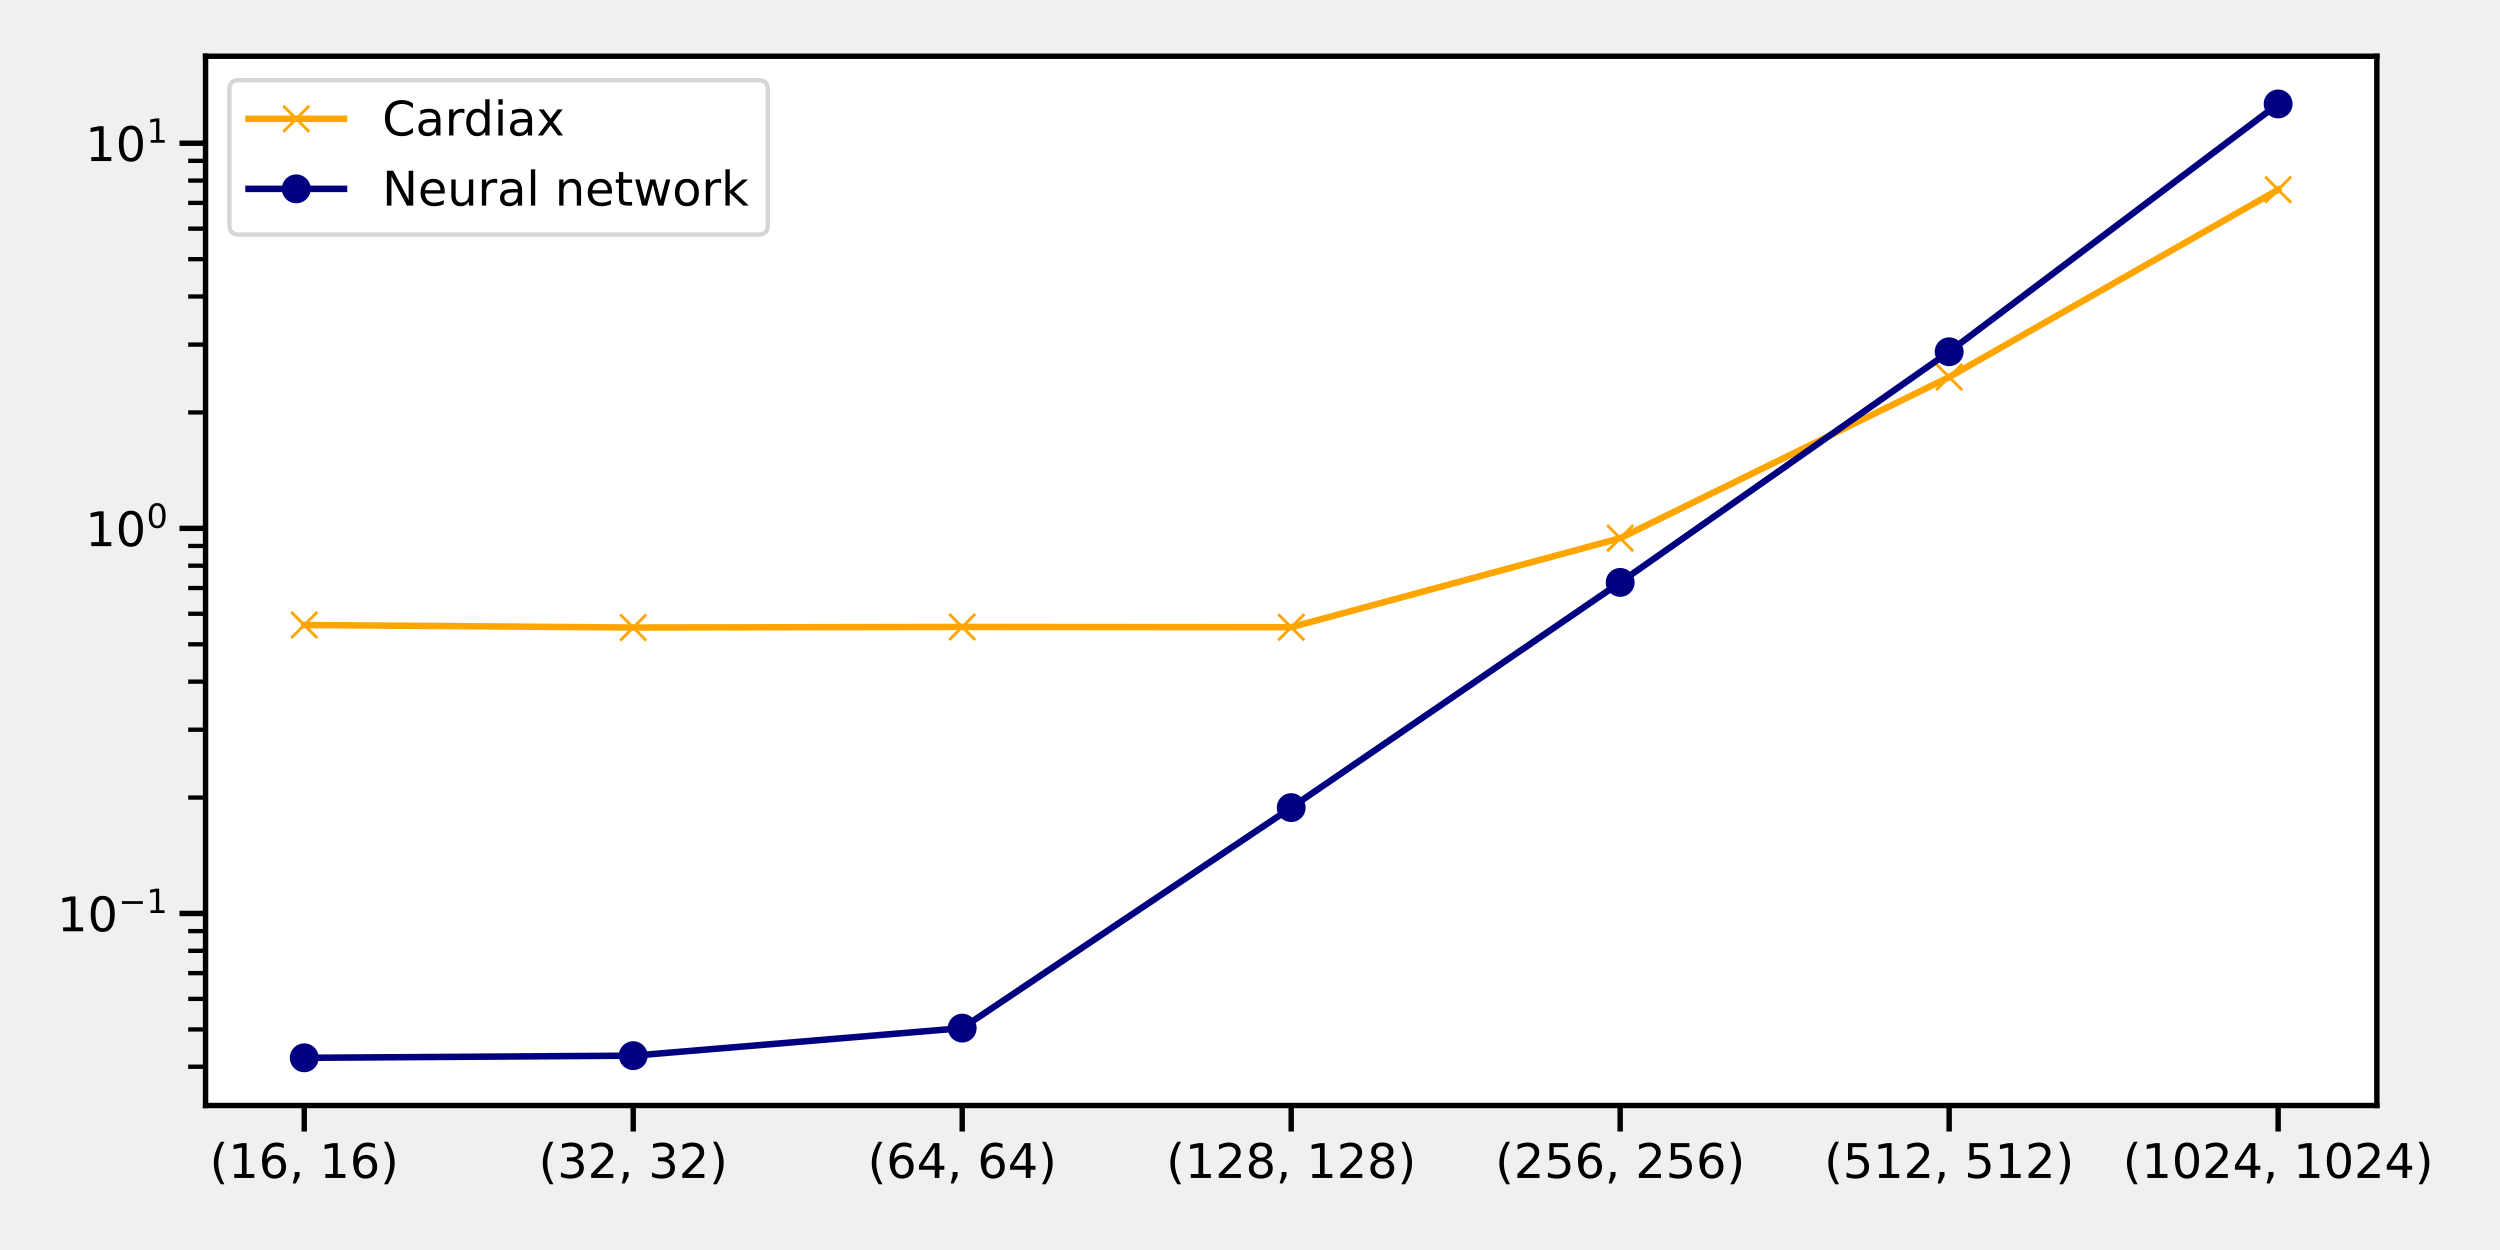
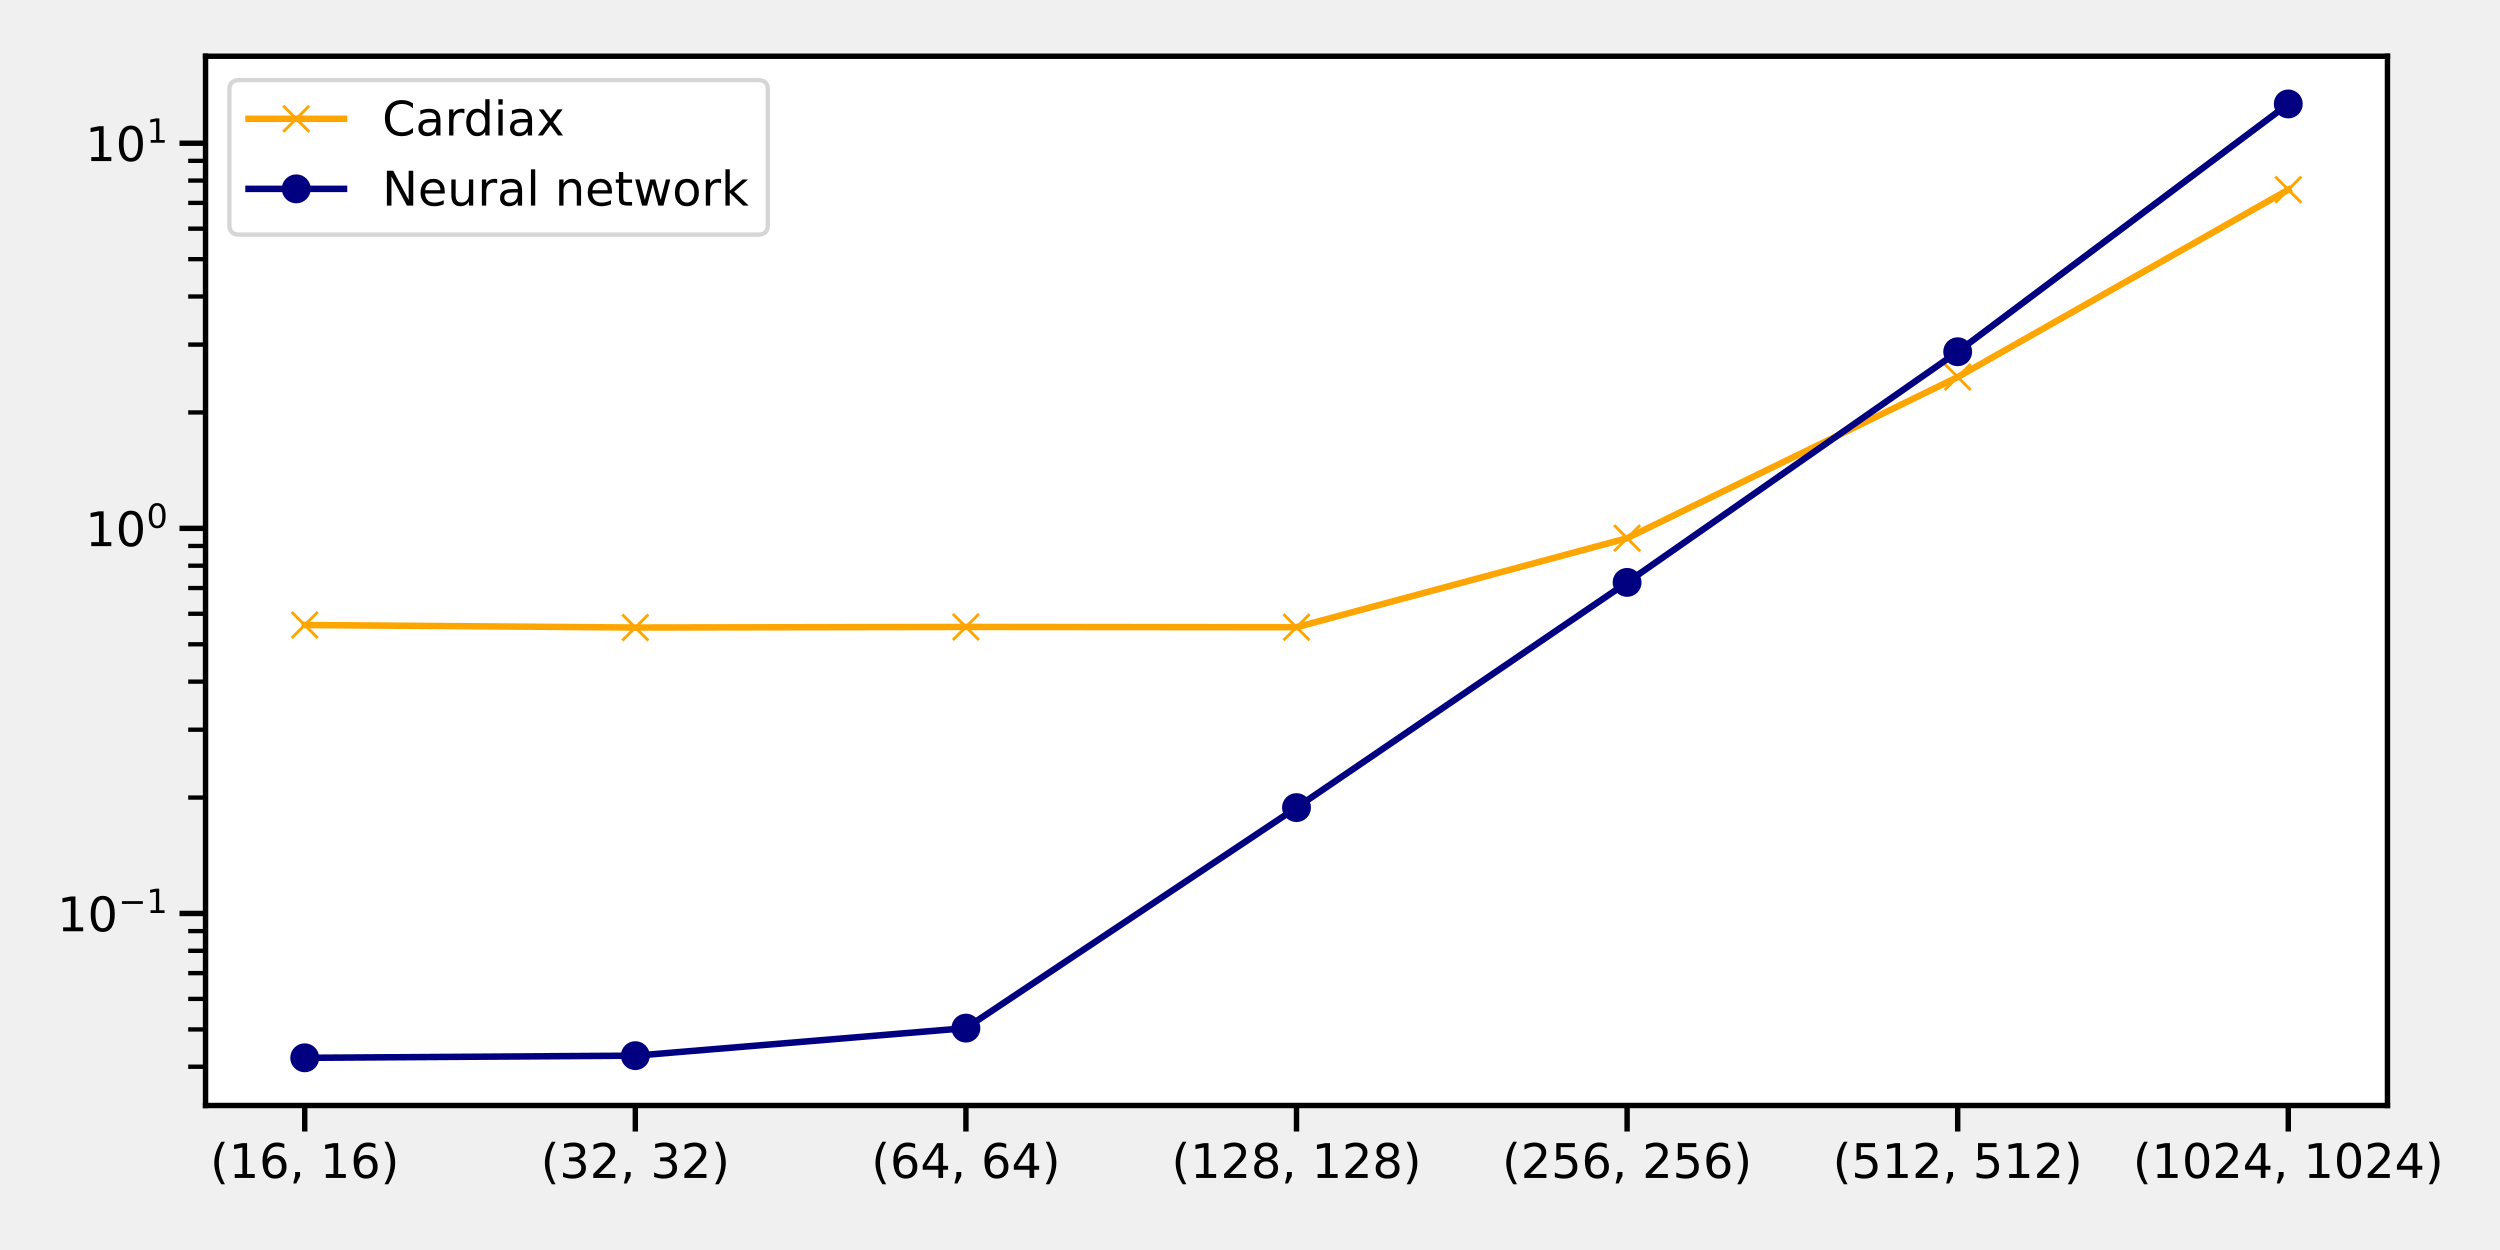
<svg xmlns="http://www.w3.org/2000/svg" xmlns:xlink="http://www.w3.org/1999/xlink" height="432pt" version="1.1" viewBox="0 0 864 432" width="864pt">
  <defs>
    <style type="text/css">*{stroke-linecap:butt;stroke-linejoin:round;}</style>
  </defs>
  <g id="figure_1">
    <g id="patch_1">
      <path d="M 0 432  L 864 432  L 864 0  L 0 0  z " style="fill:none;" />
    </g>
    <g id="axes_1">
      <g id="patch_2">
-         <path d="M 71.038 382.06  L 821.434 382.06  L 821.434 19.44  L 71.038 19.44  z " style="fill:#ffffff;" />
+         <path d="M 71.038 382.06  L 825.106 382.06  L 825.106 19.44  L 71.038 19.44  z " style="fill:#ffffff;" />
      </g>
      <g id="matplotlib.axis_1">
        <g id="xtick_1">
          <g id="line2d_1">
            <defs>
-               <path d="M 0 0  L 0 9  " id="me17845c377" style="stroke:#000000;stroke-width:1.875;" />
+               <path d="M 0 0  L 0 9  " id="m63e7206cd8" style="stroke:#000000;stroke-width:1.875;" />
            </defs>
            <g>
-               <use style="stroke:#000000;stroke-width:1.875;" x="105.147" xlink:href="#me17845c377" y="382.06" />
+               <use style="stroke:#000000;stroke-width:1.875;" x="105.314" xlink:href="#m63e7206cd8" y="382.06" />
            </g>
          </g>
          <g id="text_1">
-             <g transform="translate(72.4694 407.0974)scale(0.165 -0.165)">
+             <g transform="translate(72.63633 407.0974)scale(0.165 -0.165)">
              <defs>
                <path d="M 31 75.875  Q 24.469 64.656 21.281 53.656  Q 18.109 42.672 18.109 31.391  Q 18.109 20.125 21.312 9.062  Q 24.516 -2 31 -13.188  L 23.188 -13.188  Q 15.875 -1.703 12.234 9.375  Q 8.594 20.453 8.594 31.391  Q 8.594 42.281 12.203 53.312  Q 15.828 64.359 23.188 75.875  z " id="DejaVuSans-40" />
                <path d="M 12.406 8.297  L 28.516 8.297  L 28.516 63.922  L 10.984 60.406  L 10.984 69.391  L 28.422 72.906  L 38.281 72.906  L 38.281 8.297  L 54.391 8.297  L 54.391 0  L 12.406 0  z " id="DejaVuSans-49" />
                <path d="M 33.016 40.375  Q 26.375 40.375 22.484 35.828  Q 18.609 31.297 18.609 23.391  Q 18.609 15.531 22.484 10.953  Q 26.375 6.391 33.016 6.391  Q 39.656 6.391 43.531 10.953  Q 47.406 15.531 47.406 23.391  Q 47.406 31.297 43.531 35.828  Q 39.656 40.375 33.016 40.375  z M 52.594 71.297  L 52.594 62.312  Q 48.875 64.062 45.094 64.984  Q 41.312 65.922 37.594 65.922  Q 27.828 65.922 22.672 59.328  Q 17.531 52.734 16.797 39.406  Q 19.672 43.656 24.016 45.922  Q 28.375 48.188 33.594 48.188  Q 44.578 48.188 50.953 41.516  Q 57.328 34.859 57.328 23.391  Q 57.328 12.156 50.688 5.359  Q 44.047 -1.422 33.016 -1.422  Q 20.359 -1.422 13.672 8.266  Q 6.984 17.969 6.984 36.375  Q 6.984 53.656 15.188 63.938  Q 23.391 74.219 37.203 74.219  Q 40.922 74.219 44.703 73.484  Q 48.484 72.75 52.594 71.297  z " id="DejaVuSans-54" />
                <path d="M 11.719 12.406  L 22.016 12.406  L 22.016 4  L 14.016 -11.625  L 7.719 -11.625  L 11.719 4  z " id="DejaVuSans-44" />
                <path id="DejaVuSans-32" />
                <path d="M 8.016 75.875  L 15.828 75.875  Q 23.141 64.359 26.781 53.312  Q 30.422 42.281 30.422 31.391  Q 30.422 20.453 26.781 9.375  Q 23.141 -1.703 15.828 -13.188  L 8.016 -13.188  Q 14.5 -2 17.703 9.062  Q 20.906 20.125 20.906 31.391  Q 20.906 42.672 17.703 53.656  Q 14.5 64.656 8.016 75.875  z " id="DejaVuSans-41" />
              </defs>
              <use xlink:href="#DejaVuSans-40" />
              <use x="39.014" xlink:href="#DejaVuSans-49" />
              <use x="102.637" xlink:href="#DejaVuSans-54" />
              <use x="166.26" xlink:href="#DejaVuSans-44" />
              <use x="198.047" xlink:href="#DejaVuSans-32" />
              <use x="229.834" xlink:href="#DejaVuSans-49" />
              <use x="293.457" xlink:href="#DejaVuSans-54" />
              <use x="357.08" xlink:href="#DejaVuSans-41" />
            </g>
          </g>
        </g>
        <g id="xtick_2">
          <g id="line2d_2">
            <g>
-               <use style="stroke:#000000;stroke-width:1.875;" x="218.843" xlink:href="#me17845c377" y="382.06" />
+               <use style="stroke:#000000;stroke-width:1.875;" x="219.567" xlink:href="#m63e7206cd8" y="382.06" />
            </g>
          </g>
          <g id="text_2">
-             <g transform="translate(186.1657 407.0974)scale(0.165 -0.165)">
+             <g transform="translate(186.8891 407.0974)scale(0.165 -0.165)">
              <defs>
                <path d="M 40.578 39.312  Q 47.656 37.797 51.625 33  Q 55.609 28.219 55.609 21.188  Q 55.609 10.406 48.188 4.484  Q 40.766 -1.422 27.094 -1.422  Q 22.516 -1.422 17.656 -0.516  Q 12.797 0.391 7.625 2.203  L 7.625 11.719  Q 11.719 9.328 16.594 8.109  Q 21.484 6.891 26.812 6.891  Q 36.078 6.891 40.938 10.547  Q 45.797 14.203 45.797 21.188  Q 45.797 27.641 41.281 31.266  Q 36.766 34.906 28.719 34.906  L 20.219 34.906  L 20.219 43.016  L 29.109 43.016  Q 36.375 43.016 40.234 45.922  Q 44.094 48.828 44.094 54.297  Q 44.094 59.906 40.109 62.906  Q 36.141 65.922 28.719 65.922  Q 24.656 65.922 20.016 65.031  Q 15.375 64.156 9.812 62.312  L 9.812 71.094  Q 15.438 72.656 20.344 73.438  Q 25.25 74.219 29.594 74.219  Q 40.828 74.219 47.359 69.109  Q 53.906 64.016 53.906 55.328  Q 53.906 49.266 50.438 45.094  Q 46.969 40.922 40.578 39.312  z " id="DejaVuSans-51" />
                <path d="M 19.188 8.297  L 53.609 8.297  L 53.609 0  L 7.328 0  L 7.328 8.297  Q 12.938 14.109 22.625 23.891  Q 32.328 33.688 34.812 36.531  Q 39.547 41.844 41.422 45.531  Q 43.312 49.219 43.312 52.781  Q 43.312 58.594 39.234 62.25  Q 35.156 65.922 28.609 65.922  Q 23.969 65.922 18.812 64.312  Q 13.672 62.703 7.812 59.422  L 7.812 69.391  Q 13.766 71.781 18.938 73  Q 24.125 74.219 28.422 74.219  Q 39.75 74.219 46.484 68.547  Q 53.219 62.891 53.219 53.422  Q 53.219 48.922 51.531 44.891  Q 49.859 40.875 45.406 35.406  Q 44.188 33.984 37.641 27.219  Q 31.109 20.453 19.188 8.297  z " id="DejaVuSans-50" />
              </defs>
              <use xlink:href="#DejaVuSans-40" />
              <use x="39.014" xlink:href="#DejaVuSans-51" />
              <use x="102.637" xlink:href="#DejaVuSans-50" />
              <use x="166.26" xlink:href="#DejaVuSans-44" />
              <use x="198.047" xlink:href="#DejaVuSans-32" />
              <use x="229.834" xlink:href="#DejaVuSans-51" />
              <use x="293.457" xlink:href="#DejaVuSans-50" />
              <use x="357.08" xlink:href="#DejaVuSans-41" />
            </g>
          </g>
        </g>
        <g id="xtick_3">
          <g id="line2d_3">
            <g>
-               <use style="stroke:#000000;stroke-width:1.875;" x="332.54" xlink:href="#me17845c377" y="382.06" />
+               <use style="stroke:#000000;stroke-width:1.875;" x="333.82" xlink:href="#m63e7206cd8" y="382.06" />
            </g>
          </g>
          <g id="text_3">
-             <g transform="translate(299.862 407.0974)scale(0.165 -0.165)">
+             <g transform="translate(301.1418 407.0974)scale(0.165 -0.165)">
              <defs>
                <path d="M 37.797 64.312  L 12.891 25.391  L 37.797 25.391  z M 35.203 72.906  L 47.609 72.906  L 47.609 25.391  L 58.016 25.391  L 58.016 17.188  L 47.609 17.188  L 47.609 0  L 37.797 0  L 37.797 17.188  L 4.891 17.188  L 4.891 26.703  z " id="DejaVuSans-52" />
              </defs>
              <use xlink:href="#DejaVuSans-40" />
              <use x="39.014" xlink:href="#DejaVuSans-54" />
              <use x="102.637" xlink:href="#DejaVuSans-52" />
              <use x="166.26" xlink:href="#DejaVuSans-44" />
              <use x="198.047" xlink:href="#DejaVuSans-32" />
              <use x="229.834" xlink:href="#DejaVuSans-54" />
              <use x="293.457" xlink:href="#DejaVuSans-52" />
              <use x="357.08" xlink:href="#DejaVuSans-41" />
            </g>
          </g>
        </g>
        <g id="xtick_4">
          <g id="line2d_4">
            <g>
-               <use style="stroke:#000000;stroke-width:1.875;" x="446.236" xlink:href="#me17845c377" y="382.06" />
+               <use style="stroke:#000000;stroke-width:1.875;" x="448.072" xlink:href="#m63e7206cd8" y="382.06" />
            </g>
          </g>
          <g id="text_4">
-             <g transform="translate(403.0602 407.0974)scale(0.165 -0.165)">
+             <g transform="translate(404.8965 407.0974)scale(0.165 -0.165)">
              <defs>
                <path d="M 31.781 34.625  Q 24.75 34.625 20.719 30.859  Q 16.703 27.094 16.703 20.516  Q 16.703 13.922 20.719 10.156  Q 24.75 6.391 31.781 6.391  Q 38.812 6.391 42.859 10.172  Q 46.922 13.969 46.922 20.516  Q 46.922 27.094 42.891 30.859  Q 38.875 34.625 31.781 34.625  z M 21.922 38.812  Q 15.578 40.375 12.031 44.719  Q 8.5 49.078 8.5 55.328  Q 8.5 64.062 14.719 69.141  Q 20.953 74.219 31.781 74.219  Q 42.672 74.219 48.875 69.141  Q 55.078 64.062 55.078 55.328  Q 55.078 49.078 51.531 44.719  Q 48 40.375 41.703 38.812  Q 48.828 37.156 52.797 32.312  Q 56.781 27.484 56.781 20.516  Q 56.781 9.906 50.312 4.234  Q 43.844 -1.422 31.781 -1.422  Q 19.734 -1.422 13.25 4.234  Q 6.781 9.906 6.781 20.516  Q 6.781 27.484 10.781 32.312  Q 14.797 37.156 21.922 38.812  z M 18.312 54.391  Q 18.312 48.734 21.844 45.562  Q 25.391 42.391 31.781 42.391  Q 38.141 42.391 41.719 45.562  Q 45.312 48.734 45.312 54.391  Q 45.312 60.062 41.719 63.234  Q 38.141 66.406 31.781 66.406  Q 25.391 66.406 21.844 63.234  Q 18.312 60.062 18.312 54.391  z " id="DejaVuSans-56" />
              </defs>
              <use xlink:href="#DejaVuSans-40" />
              <use x="39.014" xlink:href="#DejaVuSans-49" />
              <use x="102.637" xlink:href="#DejaVuSans-50" />
              <use x="166.26" xlink:href="#DejaVuSans-56" />
              <use x="229.883" xlink:href="#DejaVuSans-44" />
              <use x="261.67" xlink:href="#DejaVuSans-32" />
              <use x="293.457" xlink:href="#DejaVuSans-49" />
              <use x="357.08" xlink:href="#DejaVuSans-50" />
              <use x="420.703" xlink:href="#DejaVuSans-56" />
              <use x="484.326" xlink:href="#DejaVuSans-41" />
            </g>
          </g>
        </g>
        <g id="xtick_5">
          <g id="line2d_5">
            <g>
-               <use style="stroke:#000000;stroke-width:1.875;" x="559.932" xlink:href="#me17845c377" y="382.06" />
+               <use style="stroke:#000000;stroke-width:1.875;" x="562.325" xlink:href="#m63e7206cd8" y="382.06" />
            </g>
          </g>
          <g id="text_5">
-             <g transform="translate(516.7565 407.0974)scale(0.165 -0.165)">
+             <g transform="translate(519.1492 407.0974)scale(0.165 -0.165)">
              <defs>
                <path d="M 10.797 72.906  L 49.516 72.906  L 49.516 64.594  L 19.828 64.594  L 19.828 46.734  Q 21.969 47.469 24.109 47.828  Q 26.266 48.188 28.422 48.188  Q 40.625 48.188 47.75 41.5  Q 54.891 34.812 54.891 23.391  Q 54.891 11.625 47.562 5.094  Q 40.234 -1.422 26.906 -1.422  Q 22.312 -1.422 17.547 -0.641  Q 12.797 0.141 7.719 1.703  L 7.719 11.625  Q 12.109 9.234 16.797 8.062  Q 21.484 6.891 26.703 6.891  Q 35.156 6.891 40.078 11.328  Q 45.016 15.766 45.016 23.391  Q 45.016 31 40.078 35.438  Q 35.156 39.891 26.703 39.891  Q 22.75 39.891 18.812 39.016  Q 14.891 38.141 10.797 36.281  z " id="DejaVuSans-53" />
              </defs>
              <use xlink:href="#DejaVuSans-40" />
              <use x="39.014" xlink:href="#DejaVuSans-50" />
              <use x="102.637" xlink:href="#DejaVuSans-53" />
              <use x="166.26" xlink:href="#DejaVuSans-54" />
              <use x="229.883" xlink:href="#DejaVuSans-44" />
              <use x="261.67" xlink:href="#DejaVuSans-32" />
              <use x="293.457" xlink:href="#DejaVuSans-50" />
              <use x="357.08" xlink:href="#DejaVuSans-53" />
              <use x="420.703" xlink:href="#DejaVuSans-54" />
              <use x="484.326" xlink:href="#DejaVuSans-41" />
            </g>
          </g>
        </g>
        <g id="xtick_6">
          <g id="line2d_6">
            <g>
-               <use style="stroke:#000000;stroke-width:1.875;" x="673.629" xlink:href="#me17845c377" y="382.06" />
+               <use style="stroke:#000000;stroke-width:1.875;" x="676.578" xlink:href="#m63e7206cd8" y="382.06" />
            </g>
          </g>
          <g id="text_6">
-             <g transform="translate(630.4528 407.0974)scale(0.165 -0.165)">
+             <g transform="translate(633.402 407.0974)scale(0.165 -0.165)">
              <use xlink:href="#DejaVuSans-40" />
              <use x="39.014" xlink:href="#DejaVuSans-53" />
              <use x="102.637" xlink:href="#DejaVuSans-49" />
              <use x="166.26" xlink:href="#DejaVuSans-50" />
              <use x="229.883" xlink:href="#DejaVuSans-44" />
              <use x="261.67" xlink:href="#DejaVuSans-32" />
              <use x="293.457" xlink:href="#DejaVuSans-53" />
              <use x="357.08" xlink:href="#DejaVuSans-49" />
              <use x="420.703" xlink:href="#DejaVuSans-50" />
              <use x="484.326" xlink:href="#DejaVuSans-41" />
            </g>
          </g>
        </g>
        <g id="xtick_7">
          <g id="line2d_7">
            <g>
-               <use style="stroke:#000000;stroke-width:1.875;" x="787.325" xlink:href="#me17845c377" y="382.06" />
+               <use style="stroke:#000000;stroke-width:1.875;" x="790.831" xlink:href="#m63e7206cd8" y="382.06" />
            </g>
          </g>
          <g id="text_7">
-             <g transform="translate(733.651 407.0974)scale(0.165 -0.165)">
+             <g transform="translate(737.1566 407.0974)scale(0.165 -0.165)">
              <defs>
                <path d="M 31.781 66.406  Q 24.172 66.406 20.328 58.906  Q 16.5 51.422 16.5 36.375  Q 16.5 21.391 20.328 13.891  Q 24.172 6.391 31.781 6.391  Q 39.453 6.391 43.281 13.891  Q 47.125 21.391 47.125 36.375  Q 47.125 51.422 43.281 58.906  Q 39.453 66.406 31.781 66.406  z M 31.781 74.219  Q 44.047 74.219 50.516 64.516  Q 56.984 54.828 56.984 36.375  Q 56.984 17.969 50.516 8.266  Q 44.047 -1.422 31.781 -1.422  Q 19.531 -1.422 13.062 8.266  Q 6.594 17.969 6.594 36.375  Q 6.594 54.828 13.062 64.516  Q 19.531 74.219 31.781 74.219  z " id="DejaVuSans-48" />
              </defs>
              <use xlink:href="#DejaVuSans-40" />
              <use x="39.014" xlink:href="#DejaVuSans-49" />
              <use x="102.637" xlink:href="#DejaVuSans-48" />
              <use x="166.26" xlink:href="#DejaVuSans-50" />
              <use x="229.883" xlink:href="#DejaVuSans-52" />
              <use x="293.506" xlink:href="#DejaVuSans-44" />
              <use x="325.293" xlink:href="#DejaVuSans-32" />
              <use x="357.08" xlink:href="#DejaVuSans-49" />
              <use x="420.703" xlink:href="#DejaVuSans-48" />
              <use x="484.326" xlink:href="#DejaVuSans-50" />
              <use x="547.949" xlink:href="#DejaVuSans-52" />
              <use x="611.572" xlink:href="#DejaVuSans-41" />
            </g>
          </g>
        </g>
      </g>
      <g id="matplotlib.axis_2">
        <g id="ytick_1">
          <g id="line2d_8">
            <defs>
-               <path d="M 0 0  L -9 0  " id="mf984bc9d2b" style="stroke:#000000;stroke-width:1.875;" />
+               <path d="M 0 0  L -9 0  " id="m25ecc609d2" style="stroke:#000000;stroke-width:1.875;" />
            </defs>
            <g>
-               <use style="stroke:#000000;stroke-width:1.875;" x="71.038" xlink:href="#mf984bc9d2b" y="315.697" />
+               <use style="stroke:#000000;stroke-width:1.875;" x="71.038" xlink:href="#m25ecc609d2" y="315.697" />
            </g>
          </g>
          <g id="text_8">
            <g transform="translate(19.76324 321.9659)scale(0.165 -0.165)">
              <defs>
                <path d="M 10.594 35.5  L 73.188 35.5  L 73.188 27.203  L 10.594 27.203  z " id="DejaVuSans-8722" />
              </defs>
              <use transform="translate(0 0.684375)" xlink:href="#DejaVuSans-49" />
              <use transform="translate(63.62305 0.684375)" xlink:href="#DejaVuSans-48" />
              <use transform="translate(128.2031 38.96563)scale(0.7)" xlink:href="#DejaVuSans-8722" />
              <use transform="translate(186.8555 38.96563)scale(0.7)" xlink:href="#DejaVuSans-49" />
            </g>
          </g>
        </g>
        <g id="ytick_2">
          <g id="line2d_9">
            <g>
-               <use style="stroke:#000000;stroke-width:1.875;" x="71.038" xlink:href="#mf984bc9d2b" y="182.598" />
+               <use style="stroke:#000000;stroke-width:1.875;" x="71.038" xlink:href="#m25ecc609d2" y="182.598" />
            </g>
          </g>
          <g id="text_9">
            <g transform="translate(29.49824 188.8665)scale(0.165 -0.165)">
              <use transform="translate(0 0.765625)" xlink:href="#DejaVuSans-49" />
              <use transform="translate(63.62305 0.765625)" xlink:href="#DejaVuSans-48" />
              <use transform="translate(128.2031 39.04688)scale(0.7)" xlink:href="#DejaVuSans-48" />
            </g>
          </g>
        </g>
        <g id="ytick_3">
          <g id="line2d_10">
            <g>
-               <use style="stroke:#000000;stroke-width:1.875;" x="71.038" xlink:href="#mf984bc9d2b" y="49.498" />
+               <use style="stroke:#000000;stroke-width:1.875;" x="71.038" xlink:href="#m25ecc609d2" y="49.498" />
            </g>
          </g>
          <g id="text_10">
            <g transform="translate(29.49824 55.76707)scale(0.165 -0.165)">
              <use transform="translate(0 0.684375)" xlink:href="#DejaVuSans-49" />
              <use transform="translate(63.62305 0.684375)" xlink:href="#DejaVuSans-48" />
              <use transform="translate(128.2031 38.96563)scale(0.7)" xlink:href="#DejaVuSans-49" />
            </g>
          </g>
        </g>
        <g id="ytick_4">
          <g id="line2d_11">
            <defs>
-               <path d="M 0 0  L -6 0  " id="mdd9a3e8e9e" style="stroke:#000000;stroke-width:1.5;" />
+               <path d="M 0 0  L -6 0  " id="m038cce6ec1" style="stroke:#000000;stroke-width:1.5;" />
            </defs>
            <g>
-               <use style="stroke:#000000;stroke-width:1.5;" x="71.038" xlink:href="#mdd9a3e8e9e" y="368.663" />
+               <use style="stroke:#000000;stroke-width:1.5;" x="71.038" xlink:href="#m038cce6ec1" y="368.663" />
            </g>
          </g>
        </g>
        <g id="ytick_5">
          <g id="line2d_12">
            <g>
-               <use style="stroke:#000000;stroke-width:1.5;" x="71.038" xlink:href="#mdd9a3e8e9e" y="355.764" />
+               <use style="stroke:#000000;stroke-width:1.5;" x="71.038" xlink:href="#m038cce6ec1" y="355.764" />
            </g>
          </g>
        </g>
        <g id="ytick_6">
          <g id="line2d_13">
            <g>
-               <use style="stroke:#000000;stroke-width:1.5;" x="71.038" xlink:href="#mdd9a3e8e9e" y="345.225" />
+               <use style="stroke:#000000;stroke-width:1.5;" x="71.038" xlink:href="#m038cce6ec1" y="345.225" />
            </g>
          </g>
        </g>
        <g id="ytick_7">
          <g id="line2d_14">
            <g>
-               <use style="stroke:#000000;stroke-width:1.5;" x="71.038" xlink:href="#mdd9a3e8e9e" y="336.315" />
+               <use style="stroke:#000000;stroke-width:1.5;" x="71.038" xlink:href="#m038cce6ec1" y="336.315" />
            </g>
          </g>
        </g>
        <g id="ytick_8">
          <g id="line2d_15">
            <g>
-               <use style="stroke:#000000;stroke-width:1.5;" x="71.038" xlink:href="#mdd9a3e8e9e" y="328.596" />
+               <use style="stroke:#000000;stroke-width:1.5;" x="71.038" xlink:href="#m038cce6ec1" y="328.596" />
            </g>
          </g>
        </g>
        <g id="ytick_9">
          <g id="line2d_16">
            <g>
-               <use style="stroke:#000000;stroke-width:1.5;" x="71.038" xlink:href="#mdd9a3e8e9e" y="321.787" />
+               <use style="stroke:#000000;stroke-width:1.5;" x="71.038" xlink:href="#m038cce6ec1" y="321.787" />
            </g>
          </g>
        </g>
        <g id="ytick_10">
          <g id="line2d_17">
            <g>
-               <use style="stroke:#000000;stroke-width:1.5;" x="71.038" xlink:href="#mdd9a3e8e9e" y="275.63" />
+               <use style="stroke:#000000;stroke-width:1.5;" x="71.038" xlink:href="#m038cce6ec1" y="275.63" />
            </g>
          </g>
        </g>
        <g id="ytick_11">
          <g id="line2d_18">
            <g>
-               <use style="stroke:#000000;stroke-width:1.5;" x="71.038" xlink:href="#mdd9a3e8e9e" y="252.193" />
+               <use style="stroke:#000000;stroke-width:1.5;" x="71.038" xlink:href="#m038cce6ec1" y="252.193" />
            </g>
          </g>
        </g>
        <g id="ytick_12">
          <g id="line2d_19">
            <g>
-               <use style="stroke:#000000;stroke-width:1.5;" x="71.038" xlink:href="#mdd9a3e8e9e" y="235.563" />
+               <use style="stroke:#000000;stroke-width:1.5;" x="71.038" xlink:href="#m038cce6ec1" y="235.563" />
            </g>
          </g>
        </g>
        <g id="ytick_13">
          <g id="line2d_20">
            <g>
-               <use style="stroke:#000000;stroke-width:1.5;" x="71.038" xlink:href="#mdd9a3e8e9e" y="222.665" />
+               <use style="stroke:#000000;stroke-width:1.5;" x="71.038" xlink:href="#m038cce6ec1" y="222.665" />
            </g>
          </g>
        </g>
        <g id="ytick_14">
          <g id="line2d_21">
            <g>
-               <use style="stroke:#000000;stroke-width:1.5;" x="71.038" xlink:href="#mdd9a3e8e9e" y="212.126" />
+               <use style="stroke:#000000;stroke-width:1.5;" x="71.038" xlink:href="#m038cce6ec1" y="212.126" />
            </g>
          </g>
        </g>
        <g id="ytick_15">
          <g id="line2d_22">
            <g>
-               <use style="stroke:#000000;stroke-width:1.5;" x="71.038" xlink:href="#mdd9a3e8e9e" y="203.215" />
+               <use style="stroke:#000000;stroke-width:1.5;" x="71.038" xlink:href="#m038cce6ec1" y="203.215" />
            </g>
          </g>
        </g>
        <g id="ytick_16">
          <g id="line2d_23">
            <g>
-               <use style="stroke:#000000;stroke-width:1.5;" x="71.038" xlink:href="#mdd9a3e8e9e" y="195.496" />
+               <use style="stroke:#000000;stroke-width:1.5;" x="71.038" xlink:href="#m038cce6ec1" y="195.496" />
            </g>
          </g>
        </g>
        <g id="ytick_17">
          <g id="line2d_24">
            <g>
-               <use style="stroke:#000000;stroke-width:1.5;" x="71.038" xlink:href="#mdd9a3e8e9e" y="188.688" />
+               <use style="stroke:#000000;stroke-width:1.5;" x="71.038" xlink:href="#m038cce6ec1" y="188.688" />
            </g>
          </g>
        </g>
        <g id="ytick_18">
          <g id="line2d_25">
            <g>
-               <use style="stroke:#000000;stroke-width:1.5;" x="71.038" xlink:href="#mdd9a3e8e9e" y="142.531" />
+               <use style="stroke:#000000;stroke-width:1.5;" x="71.038" xlink:href="#m038cce6ec1" y="142.531" />
            </g>
          </g>
        </g>
        <g id="ytick_19">
          <g id="line2d_26">
            <g>
-               <use style="stroke:#000000;stroke-width:1.5;" x="71.038" xlink:href="#mdd9a3e8e9e" y="119.093" />
+               <use style="stroke:#000000;stroke-width:1.5;" x="71.038" xlink:href="#m038cce6ec1" y="119.093" />
            </g>
          </g>
        </g>
        <g id="ytick_20">
          <g id="line2d_27">
            <g>
-               <use style="stroke:#000000;stroke-width:1.5;" x="71.038" xlink:href="#mdd9a3e8e9e" y="102.464" />
+               <use style="stroke:#000000;stroke-width:1.5;" x="71.038" xlink:href="#m038cce6ec1" y="102.464" />
            </g>
          </g>
        </g>
        <g id="ytick_21">
          <g id="line2d_28">
            <g>
-               <use style="stroke:#000000;stroke-width:1.5;" x="71.038" xlink:href="#mdd9a3e8e9e" y="89.565" />
+               <use style="stroke:#000000;stroke-width:1.5;" x="71.038" xlink:href="#m038cce6ec1" y="89.565" />
            </g>
          </g>
        </g>
        <g id="ytick_22">
          <g id="line2d_29">
            <g>
-               <use style="stroke:#000000;stroke-width:1.5;" x="71.038" xlink:href="#mdd9a3e8e9e" y="79.026" />
+               <use style="stroke:#000000;stroke-width:1.5;" x="71.038" xlink:href="#m038cce6ec1" y="79.026" />
            </g>
          </g>
        </g>
        <g id="ytick_23">
          <g id="line2d_30">
            <g>
-               <use style="stroke:#000000;stroke-width:1.5;" x="71.038" xlink:href="#mdd9a3e8e9e" y="70.116" />
+               <use style="stroke:#000000;stroke-width:1.5;" x="71.038" xlink:href="#m038cce6ec1" y="70.116" />
            </g>
          </g>
        </g>
        <g id="ytick_24">
          <g id="line2d_31">
            <g>
-               <use style="stroke:#000000;stroke-width:1.5;" x="71.038" xlink:href="#mdd9a3e8e9e" y="62.397" />
+               <use style="stroke:#000000;stroke-width:1.5;" x="71.038" xlink:href="#m038cce6ec1" y="62.397" />
            </g>
          </g>
        </g>
        <g id="ytick_25">
          <g id="line2d_32">
            <g>
-               <use style="stroke:#000000;stroke-width:1.5;" x="71.038" xlink:href="#mdd9a3e8e9e" y="55.589" />
+               <use style="stroke:#000000;stroke-width:1.5;" x="71.038" xlink:href="#m038cce6ec1" y="55.589" />
            </g>
          </g>
        </g>
      </g>
      <g id="line2d_33">
-         <path clip-path="url(#p7fbff8f0db)" d="M 105.147 216.006  L 218.843 216.87  L 332.54 216.671  L 446.236 216.771  L 559.932 185.994  L 673.629 130.312  L 787.325 65.557  " style="fill:none;stroke:#ffa500;stroke-linecap:square;stroke-width:2.25;" />
+         <path clip-path="url(#p5ac8c84d99)" d="M 105.314 216.006  L 219.567 216.87  L 333.82 216.671  L 448.072 216.771  L 562.325 185.994  L 676.578 130.312  L 790.831 65.557  " style="fill:none;stroke:#ffa500;stroke-linecap:square;stroke-width:2.25;" />
        <defs>
-           <path d="M -4.5 4.5  L 4.5 -4.5  M -4.5 -4.5  L 4.5 4.5  " id="m97273e7689" style="stroke:#ffa500;" />
+           <path d="M -4.5 4.5  L 4.5 -4.5  M -4.5 -4.5  L 4.5 4.5  " id="m08e77c77e6" style="stroke:#ffa500;" />
        </defs>
-         <g clip-path="url(#p7fbff8f0db)">
-           <use style="fill:#ffa500;stroke:#ffa500;" x="105.147" xlink:href="#m97273e7689" y="216.006" />
-           <use style="fill:#ffa500;stroke:#ffa500;" x="218.843" xlink:href="#m97273e7689" y="216.87" />
-           <use style="fill:#ffa500;stroke:#ffa500;" x="332.54" xlink:href="#m97273e7689" y="216.671" />
-           <use style="fill:#ffa500;stroke:#ffa500;" x="446.236" xlink:href="#m97273e7689" y="216.771" />
-           <use style="fill:#ffa500;stroke:#ffa500;" x="559.932" xlink:href="#m97273e7689" y="185.994" />
-           <use style="fill:#ffa500;stroke:#ffa500;" x="673.629" xlink:href="#m97273e7689" y="130.312" />
-           <use style="fill:#ffa500;stroke:#ffa500;" x="787.325" xlink:href="#m97273e7689" y="65.557" />
+         <g clip-path="url(#p5ac8c84d99)">
+           <use style="fill:#ffa500;stroke:#ffa500;" x="105.314" xlink:href="#m08e77c77e6" y="216.006" />
+           <use style="fill:#ffa500;stroke:#ffa500;" x="219.567" xlink:href="#m08e77c77e6" y="216.87" />
+           <use style="fill:#ffa500;stroke:#ffa500;" x="333.82" xlink:href="#m08e77c77e6" y="216.671" />
+           <use style="fill:#ffa500;stroke:#ffa500;" x="448.072" xlink:href="#m08e77c77e6" y="216.771" />
+           <use style="fill:#ffa500;stroke:#ffa500;" x="562.325" xlink:href="#m08e77c77e6" y="185.994" />
+           <use style="fill:#ffa500;stroke:#ffa500;" x="676.578" xlink:href="#m08e77c77e6" y="130.312" />
+           <use style="fill:#ffa500;stroke:#ffa500;" x="790.831" xlink:href="#m08e77c77e6" y="65.557" />
        </g>
      </g>
      <g id="line2d_34">
-         <path clip-path="url(#p7fbff8f0db)" d="M 105.147 365.577  L 218.843 364.836  L 332.54 355.316  L 446.236 279.11  L 559.932 201.278  L 673.629 121.565  L 787.325 35.923  " style="fill:none;stroke:#000080;stroke-linecap:square;stroke-width:2.25;" />
+         <path clip-path="url(#p5ac8c84d99)" d="M 105.314 365.577  L 219.567 364.836  L 333.82 355.316  L 448.072 279.11  L 562.325 201.278  L 676.578 121.565  L 790.831 35.923  " style="fill:none;stroke:#000080;stroke-linecap:square;stroke-width:2.25;" />
        <defs>
-           <path d="M 0 4.5  C 1.193 4.5 2.338 4.026 3.182 3.182  C 4.026 2.338 4.5 1.193 4.5 0  C 4.5 -1.193 4.026 -2.338 3.182 -3.182  C 2.338 -4.026 1.193 -4.5 0 -4.5  C -1.193 -4.5 -2.338 -4.026 -3.182 -3.182  C -4.026 -2.338 -4.5 -1.193 -4.5 0  C -4.5 1.193 -4.026 2.338 -3.182 3.182  C -2.338 4.026 -1.193 4.5 0 4.5  z " id="me0c0a2fb30" style="stroke:#000080;" />
+           <path d="M 0 4.5  C 1.193 4.5 2.338 4.026 3.182 3.182  C 4.026 2.338 4.5 1.193 4.5 0  C 4.5 -1.193 4.026 -2.338 3.182 -3.182  C 2.338 -4.026 1.193 -4.5 0 -4.5  C -1.193 -4.5 -2.338 -4.026 -3.182 -3.182  C -4.026 -2.338 -4.5 -1.193 -4.5 0  C -4.5 1.193 -4.026 2.338 -3.182 3.182  C -2.338 4.026 -1.193 4.5 0 4.5  z " id="mbae51d92d0" style="stroke:#000080;" />
        </defs>
-         <g clip-path="url(#p7fbff8f0db)">
-           <use style="fill:#000080;stroke:#000080;" x="105.147" xlink:href="#me0c0a2fb30" y="365.577" />
-           <use style="fill:#000080;stroke:#000080;" x="218.843" xlink:href="#me0c0a2fb30" y="364.836" />
-           <use style="fill:#000080;stroke:#000080;" x="332.54" xlink:href="#me0c0a2fb30" y="355.316" />
-           <use style="fill:#000080;stroke:#000080;" x="446.236" xlink:href="#me0c0a2fb30" y="279.11" />
-           <use style="fill:#000080;stroke:#000080;" x="559.932" xlink:href="#me0c0a2fb30" y="201.278" />
-           <use style="fill:#000080;stroke:#000080;" x="673.629" xlink:href="#me0c0a2fb30" y="121.565" />
-           <use style="fill:#000080;stroke:#000080;" x="787.325" xlink:href="#me0c0a2fb30" y="35.923" />
+         <g clip-path="url(#p5ac8c84d99)">
+           <use style="fill:#000080;stroke:#000080;" x="105.314" xlink:href="#mbae51d92d0" y="365.577" />
+           <use style="fill:#000080;stroke:#000080;" x="219.567" xlink:href="#mbae51d92d0" y="364.836" />
+           <use style="fill:#000080;stroke:#000080;" x="333.82" xlink:href="#mbae51d92d0" y="355.316" />
+           <use style="fill:#000080;stroke:#000080;" x="448.072" xlink:href="#mbae51d92d0" y="279.11" />
+           <use style="fill:#000080;stroke:#000080;" x="562.325" xlink:href="#mbae51d92d0" y="201.278" />
+           <use style="fill:#000080;stroke:#000080;" x="676.578" xlink:href="#mbae51d92d0" y="121.565" />
+           <use style="fill:#000080;stroke:#000080;" x="790.831" xlink:href="#mbae51d92d0" y="35.923" />
        </g>
      </g>
      <g id="patch_3">
        <path d="M 71.038 382.06  L 71.038 19.44  " style="fill:none;stroke:#000000;stroke-linecap:square;stroke-linejoin:miter;stroke-width:1.875;" />
      </g>
      <g id="patch_4">
-         <path d="M 821.434 382.06  L 821.434 19.44  " style="fill:none;stroke:#000000;stroke-linecap:square;stroke-linejoin:miter;stroke-width:1.875;" />
+         <path d="M 825.106 382.06  L 825.106 19.44  " style="fill:none;stroke:#000000;stroke-linecap:square;stroke-linejoin:miter;stroke-width:1.875;" />
      </g>
      <g id="patch_5">
-         <path d="M 71.038 382.06  L 821.434 382.06  " style="fill:none;stroke:#000000;stroke-linecap:square;stroke-linejoin:miter;stroke-width:1.875;" />
+         <path d="M 71.038 382.06  L 825.106 382.06  " style="fill:none;stroke:#000000;stroke-linecap:square;stroke-linejoin:miter;stroke-width:1.875;" />
      </g>
      <g id="patch_6">
-         <path d="M 71.038 19.44  L 821.434 19.44  " style="fill:none;stroke:#000000;stroke-linecap:square;stroke-linejoin:miter;stroke-width:1.875;" />
+         <path d="M 71.038 19.44  L 825.106 19.44  " style="fill:none;stroke:#000000;stroke-linecap:square;stroke-linejoin:miter;stroke-width:1.875;" />
      </g>
      <g id="legend_1">
        <g id="patch_7">
          <path d="M 82.588 81.078  L 262.07 81.078  Q 265.37 81.078 265.37 77.778  L 265.37 30.99  Q 265.37 27.69 262.07 27.69  L 82.588 27.69  Q 79.288 27.69 79.288 30.99  L 79.288 77.778  Q 79.288 81.078 82.588 81.078  z " style="fill:#ffffff;opacity:0.8;stroke:#cccccc;stroke-linejoin:miter;stroke-width:1.5;" />
        </g>
        <g id="line2d_35">
          <path d="M 85.888 41.052  L 118.888 41.052  " style="fill:none;stroke:#ffa500;stroke-linecap:square;stroke-width:2.25;" />
        </g>
        <g id="line2d_36">
          <g>
-             <use style="fill:#ffa500;stroke:#ffa500;" x="102.388" xlink:href="#m97273e7689" y="41.052" />
+             <use style="fill:#ffa500;stroke:#ffa500;" x="102.388" xlink:href="#m08e77c77e6" y="41.052" />
          </g>
        </g>
        <g id="text_11">
          <g transform="translate(132.0882 46.82742)scale(0.165 -0.165)">
            <defs>
              <path d="M 64.406 67.281  L 64.406 56.891  Q 59.422 61.531 53.781 63.812  Q 48.141 66.109 41.797 66.109  Q 29.297 66.109 22.656 58.469  Q 16.016 50.828 16.016 36.375  Q 16.016 21.969 22.656 14.328  Q 29.297 6.688 41.797 6.688  Q 48.141 6.688 53.781 8.984  Q 59.422 11.281 64.406 15.922  L 64.406 5.609  Q 59.234 2.094 53.438 0.328  Q 47.656 -1.422 41.219 -1.422  Q 24.656 -1.422 15.125 8.703  Q 5.609 18.844 5.609 36.375  Q 5.609 53.953 15.125 64.078  Q 24.656 74.219 41.219 74.219  Q 47.75 74.219 53.531 72.484  Q 59.328 70.75 64.406 67.281  z " id="DejaVuSans-67" />
              <path d="M 34.281 27.484  Q 23.391 27.484 19.188 25  Q 14.984 22.516 14.984 16.5  Q 14.984 11.719 18.141 8.906  Q 21.297 6.109 26.703 6.109  Q 34.188 6.109 38.703 11.406  Q 43.219 16.703 43.219 25.484  L 43.219 27.484  z M 52.203 31.203  L 52.203 0  L 43.219 0  L 43.219 8.297  Q 40.141 3.328 35.547 0.953  Q 30.953 -1.422 24.312 -1.422  Q 15.922 -1.422 10.953 3.297  Q 6 8.016 6 15.922  Q 6 25.141 12.172 29.828  Q 18.359 34.516 30.609 34.516  L 43.219 34.516  L 43.219 35.406  Q 43.219 41.609 39.141 45  Q 35.062 48.391 27.688 48.391  Q 23 48.391 18.547 47.266  Q 14.109 46.141 10.016 43.891  L 10.016 52.203  Q 14.938 54.109 19.578 55.047  Q 24.219 56 28.609 56  Q 40.484 56 46.344 49.844  Q 52.203 43.703 52.203 31.203  z " id="DejaVuSans-97" />
              <path d="M 41.109 46.297  Q 39.594 47.172 37.812 47.578  Q 36.031 48 33.891 48  Q 26.266 48 22.188 43.047  Q 18.109 38.094 18.109 28.812  L 18.109 0  L 9.078 0  L 9.078 54.688  L 18.109 54.688  L 18.109 46.188  Q 20.953 51.172 25.484 53.578  Q 30.031 56 36.531 56  Q 37.453 56 38.578 55.875  Q 39.703 55.766 41.062 55.516  z " id="DejaVuSans-114" />
              <path d="M 45.406 46.391  L 45.406 75.984  L 54.391 75.984  L 54.391 0  L 45.406 0  L 45.406 8.203  Q 42.578 3.328 38.25 0.953  Q 33.938 -1.422 27.875 -1.422  Q 17.969 -1.422 11.734 6.484  Q 5.516 14.406 5.516 27.297  Q 5.516 40.188 11.734 48.094  Q 17.969 56 27.875 56  Q 33.938 56 38.25 53.625  Q 42.578 51.266 45.406 46.391  z M 14.797 27.297  Q 14.797 17.391 18.875 11.75  Q 22.953 6.109 30.078 6.109  Q 37.203 6.109 41.297 11.75  Q 45.406 17.391 45.406 27.297  Q 45.406 37.203 41.297 42.844  Q 37.203 48.484 30.078 48.484  Q 22.953 48.484 18.875 42.844  Q 14.797 37.203 14.797 27.297  z " id="DejaVuSans-100" />
              <path d="M 9.422 54.688  L 18.406 54.688  L 18.406 0  L 9.422 0  z M 9.422 75.984  L 18.406 75.984  L 18.406 64.594  L 9.422 64.594  z " id="DejaVuSans-105" />
              <path d="M 54.891 54.688  L 35.109 28.078  L 55.906 0  L 45.312 0  L 29.391 21.484  L 13.484 0  L 2.875 0  L 24.125 28.609  L 4.688 54.688  L 15.281 54.688  L 29.781 35.203  L 44.281 54.688  z " id="DejaVuSans-120" />
            </defs>
            <use xlink:href="#DejaVuSans-67" />
            <use x="69.824" xlink:href="#DejaVuSans-97" />
            <use x="131.104" xlink:href="#DejaVuSans-114" />
            <use x="170.467" xlink:href="#DejaVuSans-100" />
            <use x="233.943" xlink:href="#DejaVuSans-105" />
            <use x="261.727" xlink:href="#DejaVuSans-97" />
            <use x="323.006" xlink:href="#DejaVuSans-120" />
          </g>
        </g>
        <g id="line2d_37">
          <path d="M 85.888 65.271  L 118.888 65.271  " style="fill:none;stroke:#000080;stroke-linecap:square;stroke-width:2.25;" />
        </g>
        <g id="line2d_38">
          <g>
-             <use style="fill:#000080;stroke:#000080;" x="102.388" xlink:href="#me0c0a2fb30" y="65.271" />
+             <use style="fill:#000080;stroke:#000080;" x="102.388" xlink:href="#mbae51d92d0" y="65.271" />
          </g>
        </g>
        <g id="text_12">
          <g transform="translate(132.0882 71.04633)scale(0.165 -0.165)">
            <defs>
              <path d="M 9.812 72.906  L 23.094 72.906  L 55.422 11.922  L 55.422 72.906  L 64.984 72.906  L 64.984 0  L 51.703 0  L 19.391 60.984  L 19.391 0  L 9.812 0  z " id="DejaVuSans-78" />
              <path d="M 56.203 29.594  L 56.203 25.203  L 14.891 25.203  Q 15.484 15.922 20.484 11.062  Q 25.484 6.203 34.422 6.203  Q 39.594 6.203 44.453 7.469  Q 49.312 8.734 54.109 11.281  L 54.109 2.781  Q 49.266 0.734 44.188 -0.344  Q 39.109 -1.422 33.891 -1.422  Q 20.797 -1.422 13.156 6.188  Q 5.516 13.812 5.516 26.812  Q 5.516 40.234 12.766 48.109  Q 20.016 56 32.328 56  Q 43.359 56 49.781 48.891  Q 56.203 41.797 56.203 29.594  z M 47.219 32.234  Q 47.125 39.594 43.094 43.984  Q 39.062 48.391 32.422 48.391  Q 24.906 48.391 20.391 44.141  Q 15.875 39.891 15.188 32.172  z " id="DejaVuSans-101" />
              <path d="M 8.5 21.578  L 8.5 54.688  L 17.484 54.688  L 17.484 21.922  Q 17.484 14.156 20.5 10.266  Q 23.531 6.391 29.594 6.391  Q 36.859 6.391 41.078 11.031  Q 45.312 15.672 45.312 23.688  L 45.312 54.688  L 54.297 54.688  L 54.297 0  L 45.312 0  L 45.312 8.406  Q 42.047 3.422 37.719 1  Q 33.406 -1.422 27.688 -1.422  Q 18.266 -1.422 13.375 4.438  Q 8.5 10.297 8.5 21.578  z M 31.109 56  z " id="DejaVuSans-117" />
              <path d="M 9.422 75.984  L 18.406 75.984  L 18.406 0  L 9.422 0  z " id="DejaVuSans-108" />
              <path d="M 54.891 33.016  L 54.891 0  L 45.906 0  L 45.906 32.719  Q 45.906 40.484 42.875 44.328  Q 39.844 48.188 33.797 48.188  Q 26.516 48.188 22.312 43.547  Q 18.109 38.922 18.109 30.906  L 18.109 0  L 9.078 0  L 9.078 54.688  L 18.109 54.688  L 18.109 46.188  Q 21.344 51.125 25.703 53.562  Q 30.078 56 35.797 56  Q 45.219 56 50.047 50.172  Q 54.891 44.344 54.891 33.016  z " id="DejaVuSans-110" />
              <path d="M 18.312 70.219  L 18.312 54.688  L 36.812 54.688  L 36.812 47.703  L 18.312 47.703  L 18.312 18.016  Q 18.312 11.328 20.141 9.422  Q 21.969 7.516 27.594 7.516  L 36.812 7.516  L 36.812 0  L 27.594 0  Q 17.188 0 13.234 3.875  Q 9.281 7.766 9.281 18.016  L 9.281 47.703  L 2.688 47.703  L 2.688 54.688  L 9.281 54.688  L 9.281 70.219  z " id="DejaVuSans-116" />
              <path d="M 4.203 54.688  L 13.188 54.688  L 24.422 12.016  L 35.594 54.688  L 46.188 54.688  L 57.422 12.016  L 68.609 54.688  L 77.594 54.688  L 63.281 0  L 52.688 0  L 40.922 44.828  L 29.109 0  L 18.5 0  z " id="DejaVuSans-119" />
              <path d="M 30.609 48.391  Q 23.391 48.391 19.188 42.75  Q 14.984 37.109 14.984 27.297  Q 14.984 17.484 19.156 11.844  Q 23.344 6.203 30.609 6.203  Q 37.797 6.203 41.984 11.859  Q 46.188 17.531 46.188 27.297  Q 46.188 37.016 41.984 42.703  Q 37.797 48.391 30.609 48.391  z M 30.609 56  Q 42.328 56 49.016 48.375  Q 55.719 40.766 55.719 27.297  Q 55.719 13.875 49.016 6.219  Q 42.328 -1.422 30.609 -1.422  Q 18.844 -1.422 12.172 6.219  Q 5.516 13.875 5.516 27.297  Q 5.516 40.766 12.172 48.375  Q 18.844 56 30.609 56  z " id="DejaVuSans-111" />
              <path d="M 9.078 75.984  L 18.109 75.984  L 18.109 31.109  L 44.922 54.688  L 56.391 54.688  L 27.391 29.109  L 57.625 0  L 45.906 0  L 18.109 26.703  L 18.109 0  L 9.078 0  z " id="DejaVuSans-107" />
            </defs>
            <use xlink:href="#DejaVuSans-78" />
            <use x="74.805" xlink:href="#DejaVuSans-101" />
            <use x="136.328" xlink:href="#DejaVuSans-117" />
            <use x="199.707" xlink:href="#DejaVuSans-114" />
            <use x="240.82" xlink:href="#DejaVuSans-97" />
            <use x="302.1" xlink:href="#DejaVuSans-108" />
            <use x="329.883" xlink:href="#DejaVuSans-32" />
            <use x="361.67" xlink:href="#DejaVuSans-110" />
            <use x="425.049" xlink:href="#DejaVuSans-101" />
            <use x="486.572" xlink:href="#DejaVuSans-116" />
            <use x="525.781" xlink:href="#DejaVuSans-119" />
            <use x="607.568" xlink:href="#DejaVuSans-111" />
            <use x="668.75" xlink:href="#DejaVuSans-114" />
            <use x="709.863" xlink:href="#DejaVuSans-107" />
          </g>
        </g>
      </g>
    </g>
  </g>
  <defs>
-     <clipPath id="p7fbff8f0db">
-       <rect height="362.62" width="750.396" x="71.038" y="19.44" />
+     <clipPath id="p5ac8c84d99">
+       <rect height="362.62" width="754.068" x="71.038" y="19.44" />
    </clipPath>
  </defs>
</svg>
